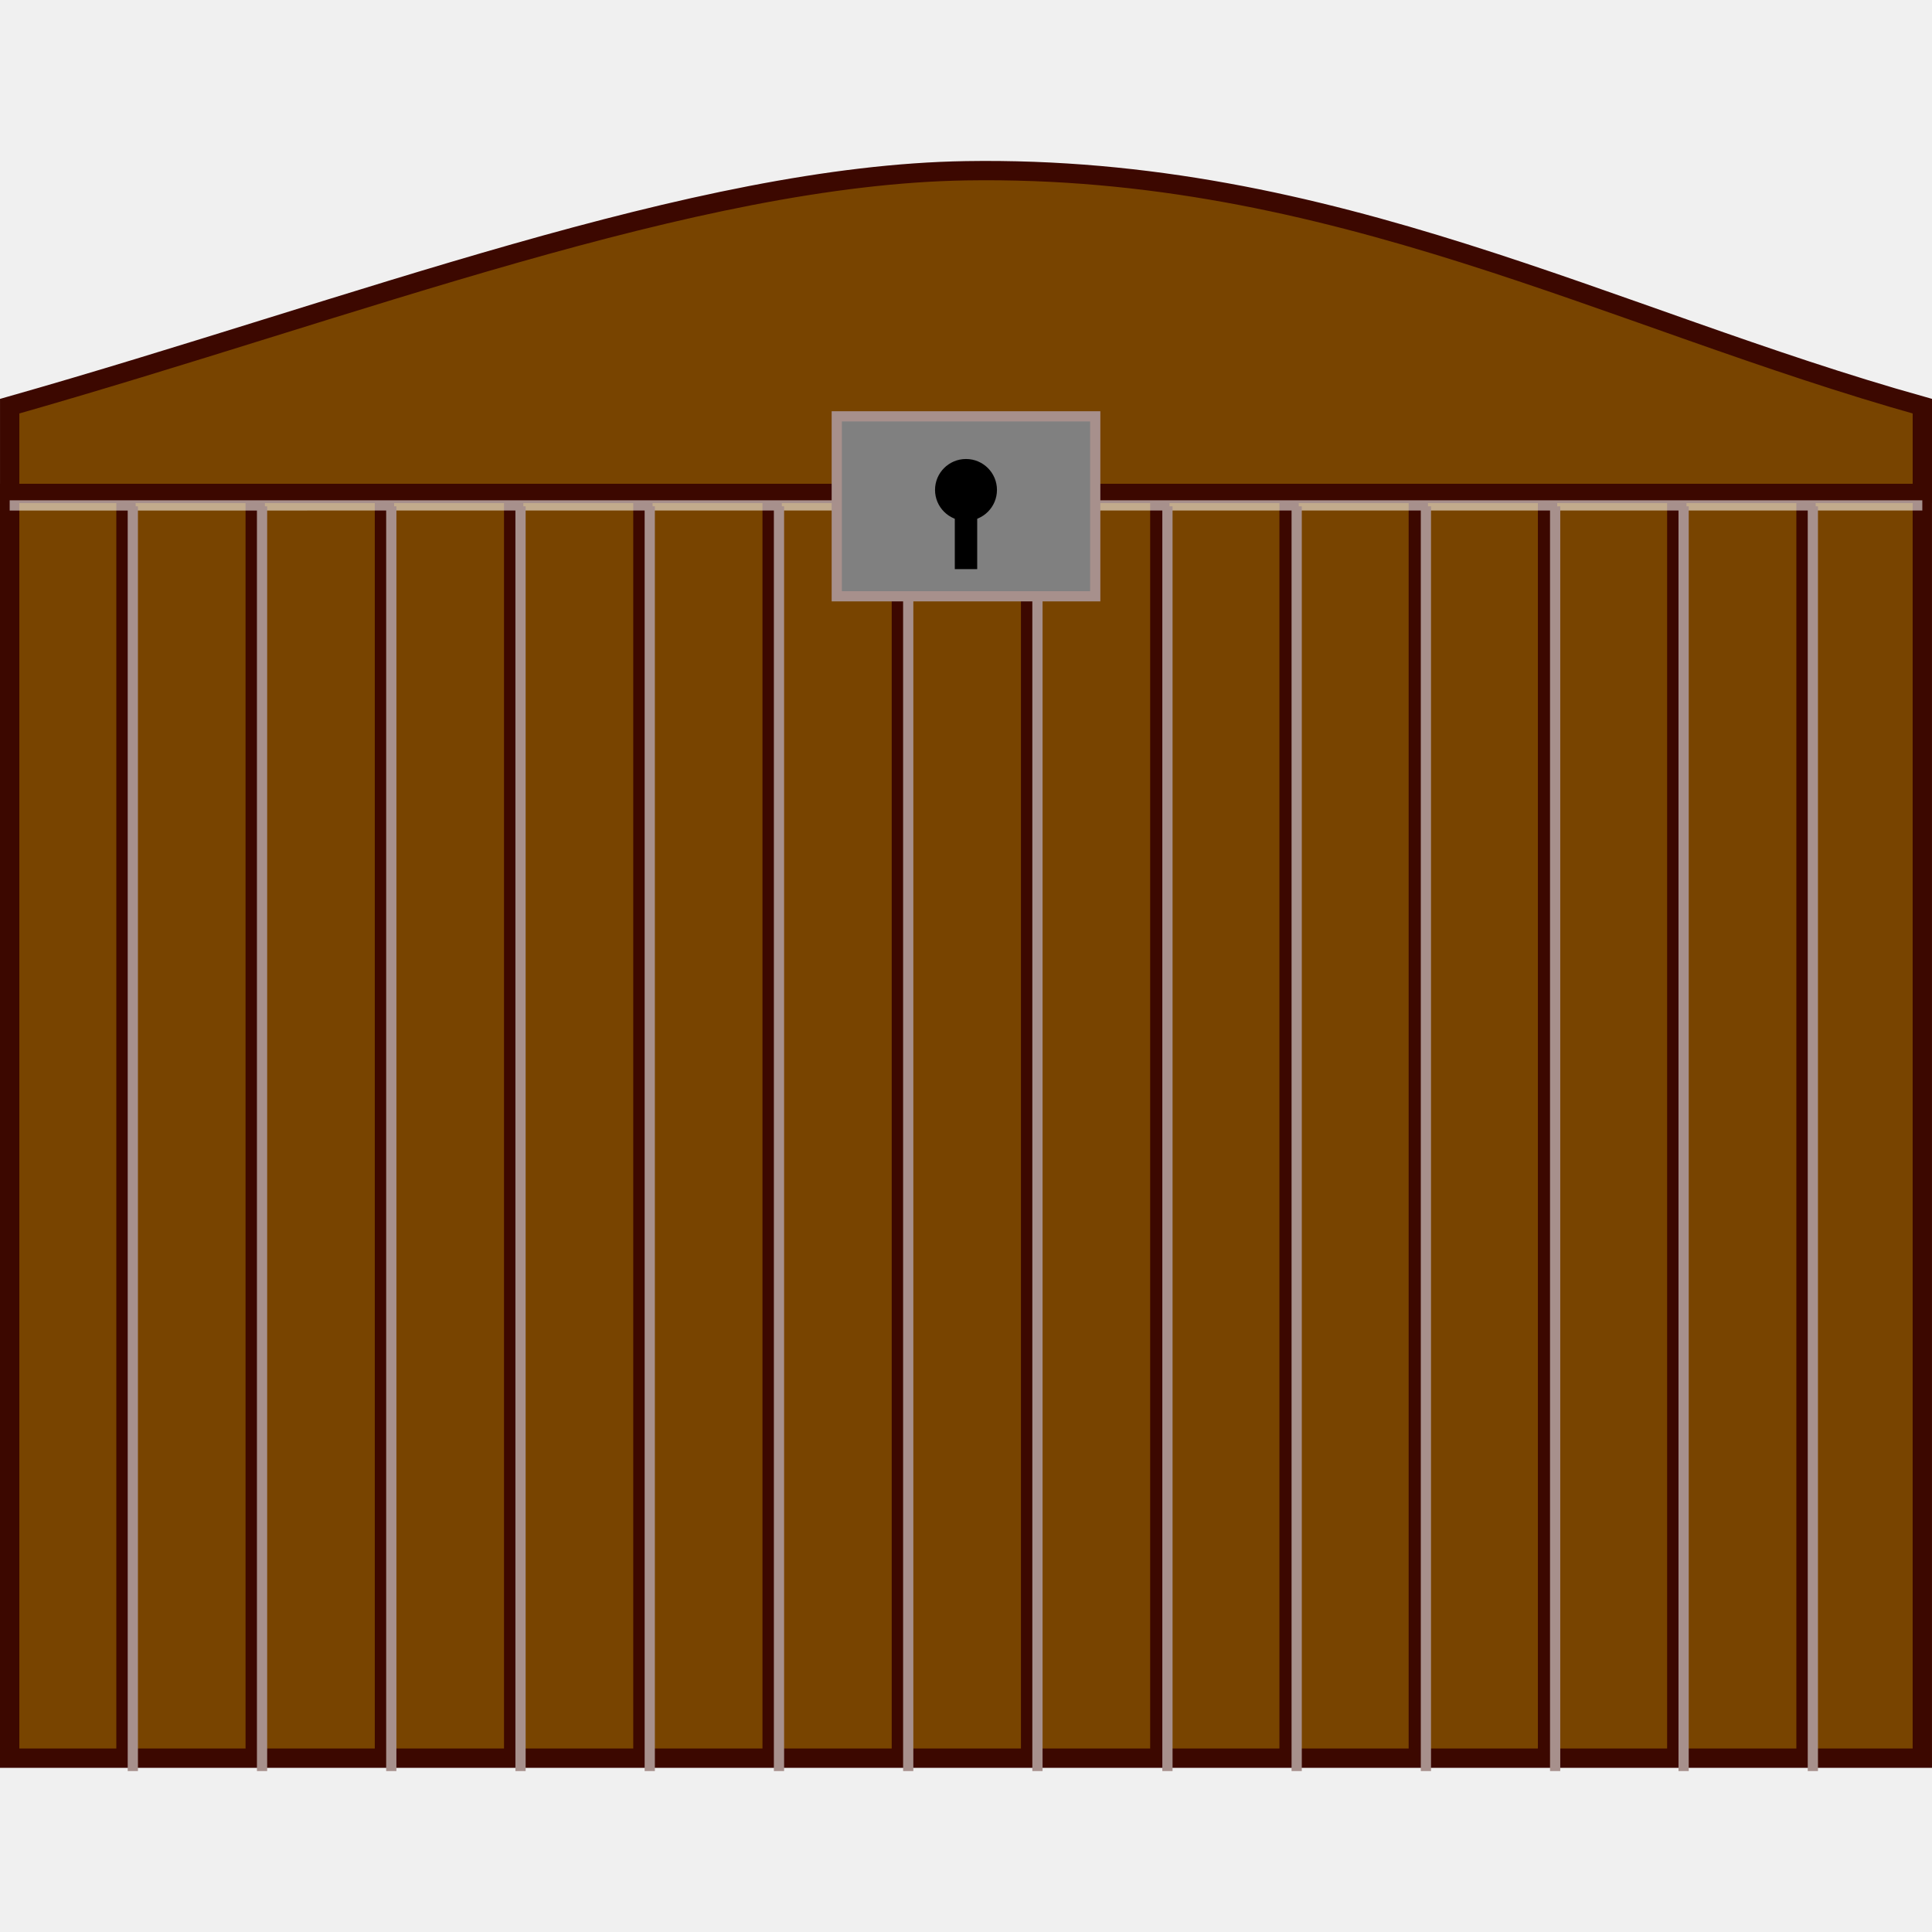
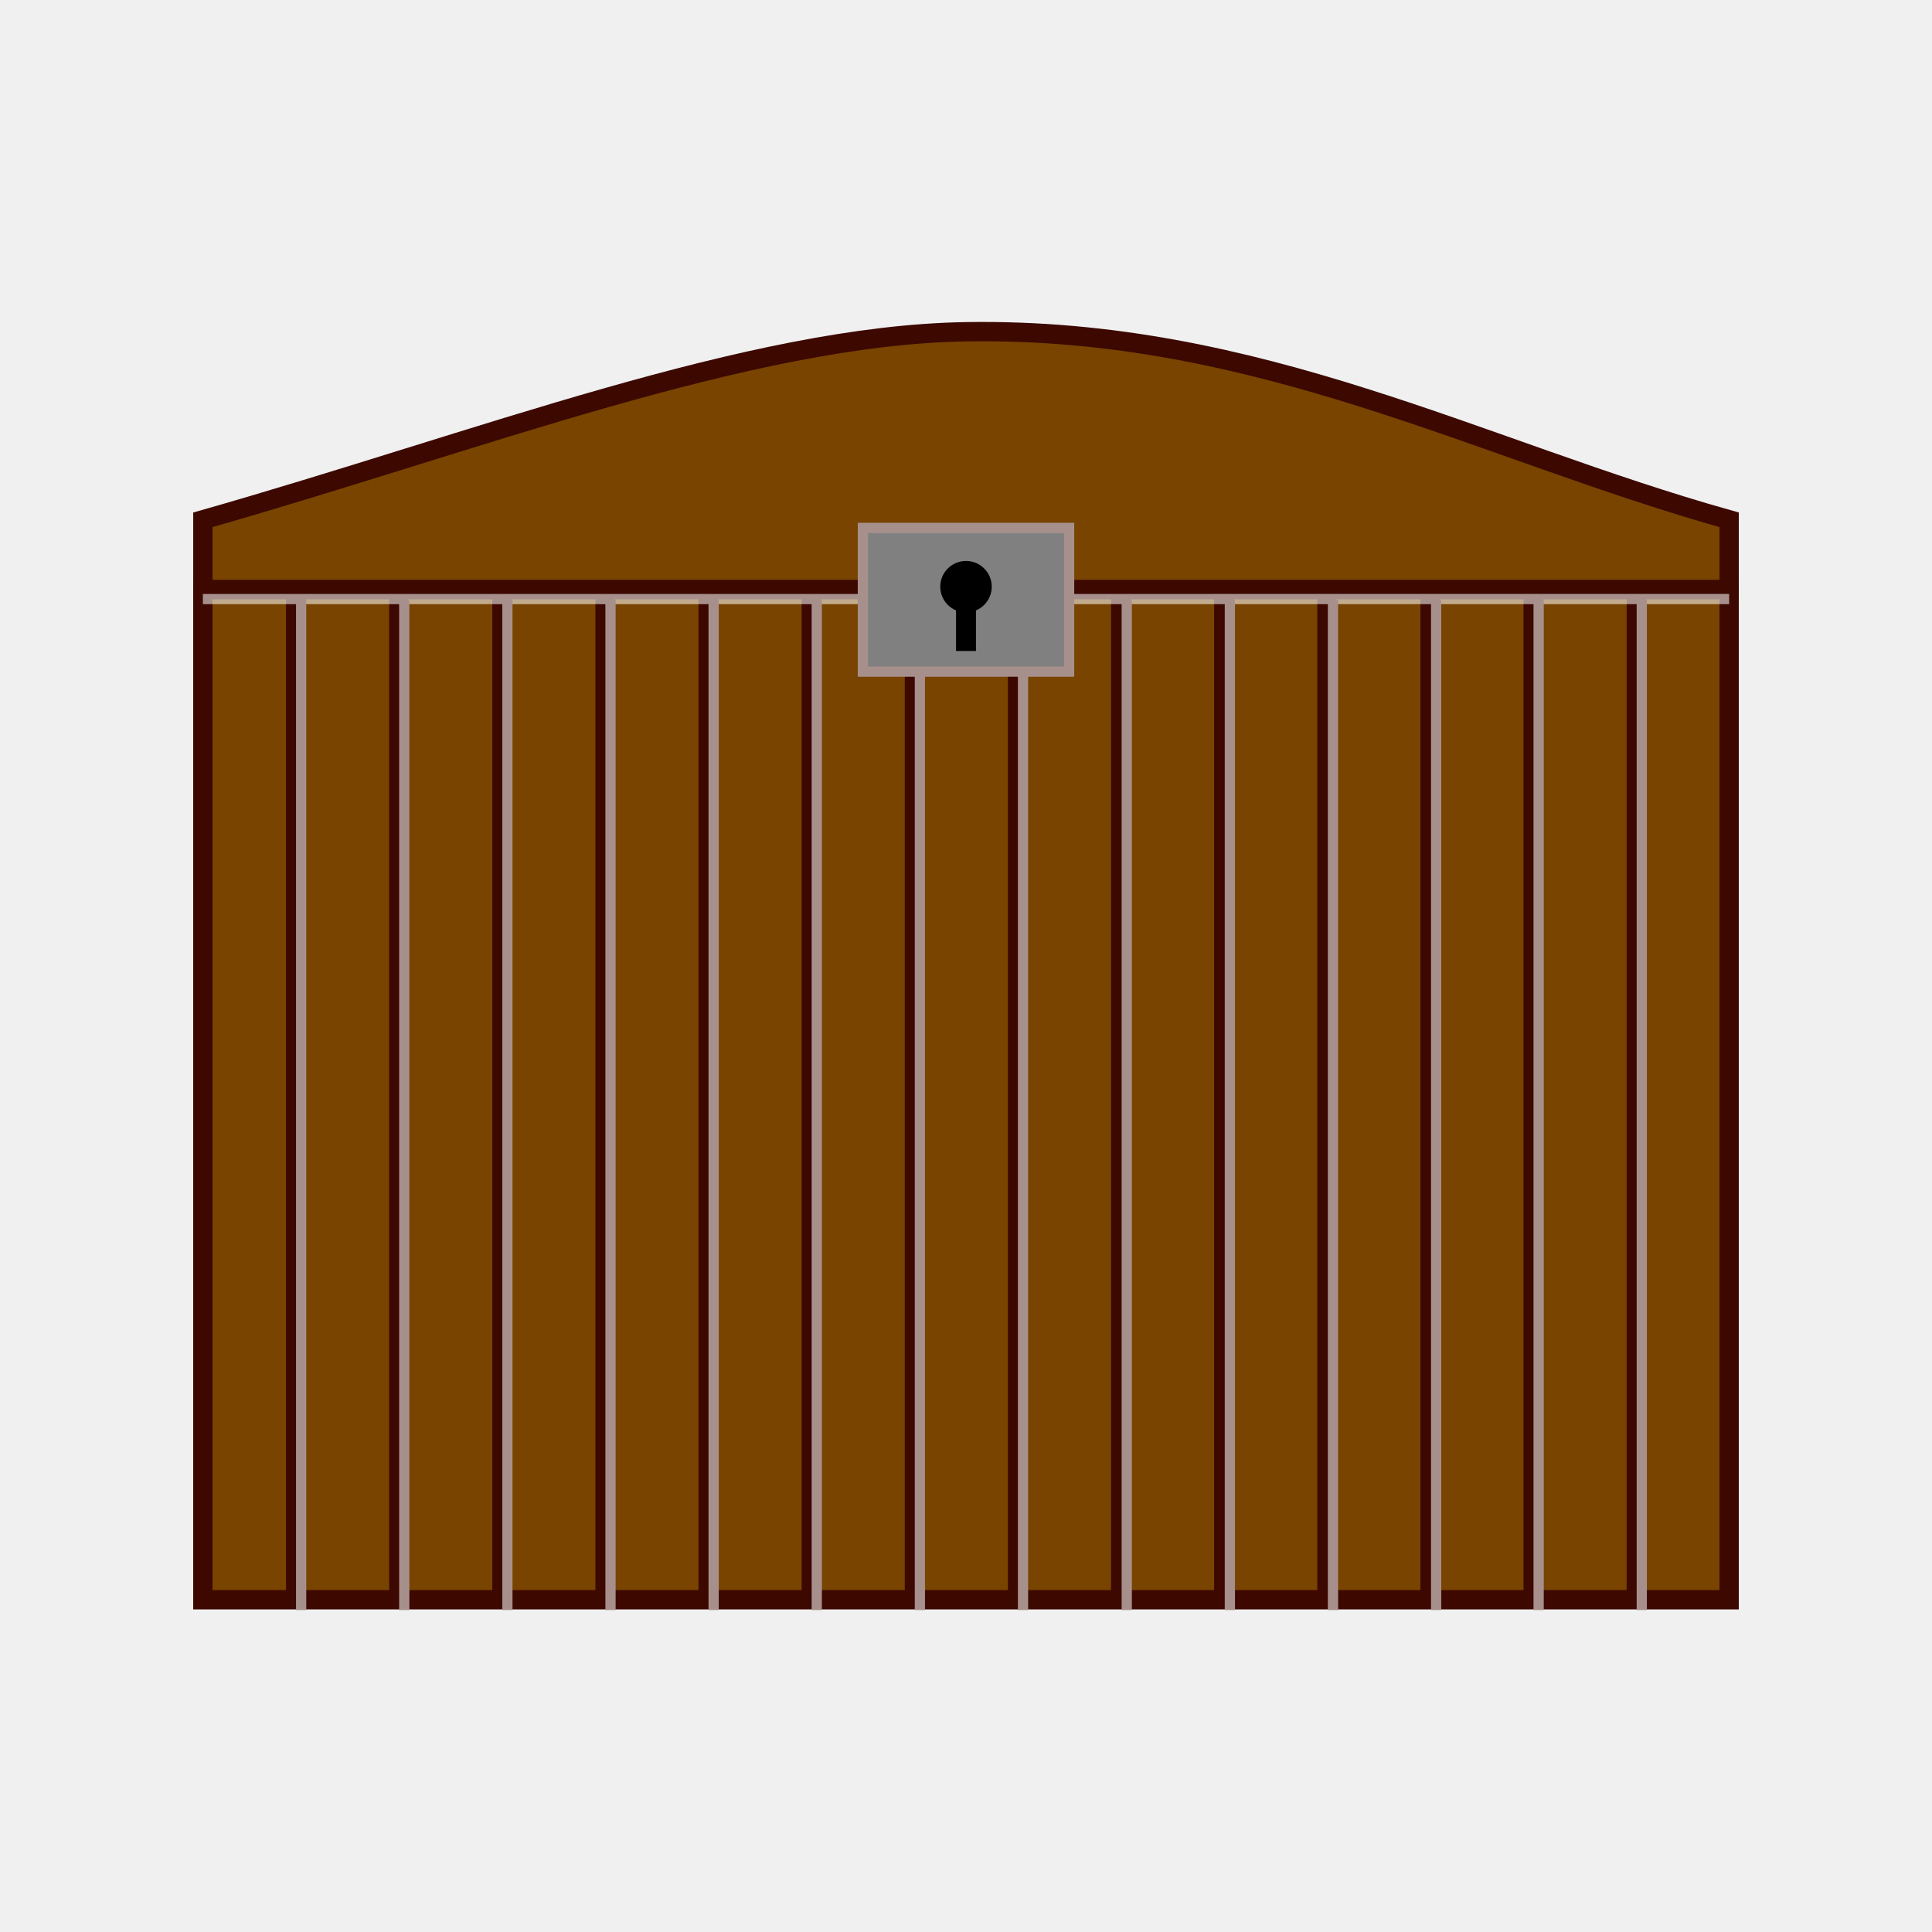
<svg xmlns="http://www.w3.org/2000/svg" version="1.1" width="100mm" height="100mm" viewBox="162 146 377.953 377.953" id="svg31">
  <defs id="defs35" />
-   <g id="g1255" transform="matrix(1.33782,0,0,1.336007,-118.567,-104.0172)" style="stroke-width:0.748">
-     <g id="g1207" style="stroke-width:0.748">
-       <g id="g1037" style="stroke-width:0.748">
-         <g id="g872" transform="translate(-8.849955,77.48031)" style="fill:#784400;fill-opacity:1;stroke:#3c0800;stroke-width:0.748;stroke-opacity:1">
-           <path id="rect865" style="fill:#784400;fill-opacity:1;stroke:#3c0800;stroke-width:2.827;stroke-opacity:1;stop-color:#000000" d="M 219.983,181.905 H 499.668 V 367.102 H 219.983 Z" />
-           <path id="rect867" style="fill:#784400;fill-opacity:1;stroke:#3c0800;stroke-width:2.827;stroke-opacity:1;stop-color:#000000" d="M 219.985,169.135 C 270.501,154.754 320.091,135.301 359.826,134.661 c 53.602,-0.863 94.063,21.636 139.844,34.473 v 12.776 H 219.985 Z" />
+   <g id="g1255" transform="matrix(1.067549,0,0,1.067191,-23.70825,-15.49757)" style="stroke-width:0.937">
+     <g id="g1207" style="stroke-width:0.937">
+       <g id="g1037" style="stroke-width:0.937">
+         <g id="g872" transform="translate(-8.849955,77.48031)" style="fill:#784400;fill-opacity:1;stroke:#3c0800;stroke-width:0.937;stroke-opacity:1">
+           <path id="rect865" style="fill:#784400;fill-opacity:1;stroke:#3c0800;stroke-width:3.541;stroke-opacity:1;stop-color:#000000" d="M 219.983,181.905 H 499.668 V 367.102 H 219.983 Z" />
+           <path id="rect867" style="fill:#784400;fill-opacity:1;stroke:#3c0800;stroke-width:3.541;stroke-opacity:1;stop-color:#000000" d="M 219.985,169.135 C 270.501,154.754 320.091,135.301 359.826,134.661 c 53.602,-0.863 94.063,21.636 139.844,34.473 v 12.776 H 219.985 Z" />
        </g>
-         <g id="g1016" transform="translate(-3.779527)" style="stroke-width:0.748">
-           <path style="fill:none;stroke:#3c0800;stroke-width:2.827;stroke-linecap:butt;stroke-linejoin:miter;stroke-miterlimit:4;stroke-dasharray:none;stroke-opacity:1" d="M 307.512,259.39 V 444.583" id="path874-8" />
-           <path style="fill:none;stroke:#3c0800;stroke-width:2.827;stroke-linecap:butt;stroke-linejoin:miter;stroke-miterlimit:4;stroke-dasharray:none;stroke-opacity:1" d="M 231.921,259.39 V 444.583" id="path874" />
-           <path style="fill:none;stroke:#3c0800;stroke-width:2.827;stroke-linecap:butt;stroke-linejoin:miter;stroke-miterlimit:4;stroke-dasharray:none;stroke-opacity:1" d="M 269.717,259.39 V 444.583" id="path874-0" />
-           <path style="fill:none;stroke:#3c0800;stroke-width:2.827;stroke-linecap:butt;stroke-linejoin:miter;stroke-miterlimit:4;stroke-dasharray:none;stroke-opacity:1" d="M 288.614,259.39 V 444.583" id="path874-3-7" />
-           <path style="fill:none;stroke:#3c0800;stroke-width:2.827;stroke-linecap:butt;stroke-linejoin:miter;stroke-miterlimit:4;stroke-dasharray:none;stroke-opacity:1" d="M 250.819,259.39 V 444.583" id="path874-3" />
-           <path style="fill:none;stroke:#3c0800;stroke-width:2.827;stroke-linecap:butt;stroke-linejoin:miter;stroke-miterlimit:4;stroke-dasharray:none;stroke-opacity:1" d="M 326.409,259.39 V 444.583" id="path874-3-6" />
-           <path style="fill:none;stroke:#3c0800;stroke-width:2.827;stroke-linecap:butt;stroke-linejoin:miter;stroke-miterlimit:4;stroke-dasharray:none;stroke-opacity:1" d="M 345.307,259.39 V 444.583" id="path874-0-8" />
-           <path style="fill:none;stroke:#3c0800;stroke-width:2.827;stroke-linecap:butt;stroke-linejoin:miter;stroke-miterlimit:4;stroke-dasharray:none;stroke-opacity:1" d="M 364.205,259.39 V 444.583" id="path874-3-7-7" />
-           <path style="fill:none;stroke:#3c0800;stroke-width:2.827;stroke-linecap:butt;stroke-linejoin:miter;stroke-miterlimit:4;stroke-dasharray:none;stroke-opacity:1" d="M 383.102,259.39 V 444.583" id="path874-4" />
-           <path style="fill:none;stroke:#3c0800;stroke-width:2.827;stroke-linecap:butt;stroke-linejoin:miter;stroke-miterlimit:4;stroke-dasharray:none;stroke-opacity:1" d="M 402,259.39 V 444.583" id="path874-3-4" />
-           <path style="fill:none;stroke:#3c0800;stroke-width:2.827;stroke-linecap:butt;stroke-linejoin:miter;stroke-miterlimit:4;stroke-dasharray:none;stroke-opacity:1" d="M 420.898,259.39 V 444.583" id="path874-0-4" />
-           <path style="fill:none;stroke:#3c0800;stroke-width:2.827;stroke-linecap:butt;stroke-linejoin:miter;stroke-miterlimit:4;stroke-dasharray:none;stroke-opacity:1" d="M 439.795,259.39 V 444.583" id="path874-3-7-4" />
-           <path style="fill:none;stroke:#3c0800;stroke-width:2.827;stroke-linecap:butt;stroke-linejoin:miter;stroke-miterlimit:4;stroke-dasharray:none;stroke-opacity:1" d="M 477.591,259.39 V 444.583" id="path874-3-7-4-3" />
-           <path style="fill:none;stroke:#3c0800;stroke-width:2.827;stroke-linecap:butt;stroke-linejoin:miter;stroke-miterlimit:4;stroke-dasharray:none;stroke-opacity:1" d="M 458.693,259.39 V 444.583" id="path874-3-7-4-1" />
+         <g id="g1016" transform="translate(-3.779527)" style="stroke-width:0.937">
+           <path style="fill:none;stroke:#3c0800;stroke-width:3.541;stroke-linecap:butt;stroke-linejoin:miter;stroke-miterlimit:4;stroke-dasharray:none;stroke-opacity:1" d="M 307.512,259.39 V 444.583" id="path874-8" />
+           <path style="fill:none;stroke:#3c0800;stroke-width:3.541;stroke-linecap:butt;stroke-linejoin:miter;stroke-miterlimit:4;stroke-dasharray:none;stroke-opacity:1" d="M 231.921,259.39 V 444.583" id="path874" />
+           <path style="fill:none;stroke:#3c0800;stroke-width:3.541;stroke-linecap:butt;stroke-linejoin:miter;stroke-miterlimit:4;stroke-dasharray:none;stroke-opacity:1" d="M 269.717,259.39 V 444.583" id="path874-0" />
+           <path style="fill:none;stroke:#3c0800;stroke-width:3.541;stroke-linecap:butt;stroke-linejoin:miter;stroke-miterlimit:4;stroke-dasharray:none;stroke-opacity:1" d="M 288.614,259.39 V 444.583" id="path874-3-7" />
+           <path style="fill:none;stroke:#3c0800;stroke-width:3.541;stroke-linecap:butt;stroke-linejoin:miter;stroke-miterlimit:4;stroke-dasharray:none;stroke-opacity:1" d="M 250.819,259.39 V 444.583" id="path874-3" />
+           <path style="fill:none;stroke:#3c0800;stroke-width:3.541;stroke-linecap:butt;stroke-linejoin:miter;stroke-miterlimit:4;stroke-dasharray:none;stroke-opacity:1" d="M 326.409,259.39 V 444.583" id="path874-3-6" />
+           <path style="fill:none;stroke:#3c0800;stroke-width:3.541;stroke-linecap:butt;stroke-linejoin:miter;stroke-miterlimit:4;stroke-dasharray:none;stroke-opacity:1" d="M 345.307,259.39 V 444.583" id="path874-0-8" />
+           <path style="fill:none;stroke:#3c0800;stroke-width:3.541;stroke-linecap:butt;stroke-linejoin:miter;stroke-miterlimit:4;stroke-dasharray:none;stroke-opacity:1" d="M 364.205,259.39 V 444.583" id="path874-3-7-7" />
+           <path style="fill:none;stroke:#3c0800;stroke-width:3.541;stroke-linecap:butt;stroke-linejoin:miter;stroke-miterlimit:4;stroke-dasharray:none;stroke-opacity:1" d="M 383.102,259.39 V 444.583" id="path874-4" />
+           <path style="fill:none;stroke:#3c0800;stroke-width:3.541;stroke-linecap:butt;stroke-linejoin:miter;stroke-miterlimit:4;stroke-dasharray:none;stroke-opacity:1" d="M 402,259.39 V 444.583" id="path874-3-4" />
+           <path style="fill:none;stroke:#3c0800;stroke-width:3.541;stroke-linecap:butt;stroke-linejoin:miter;stroke-miterlimit:4;stroke-dasharray:none;stroke-opacity:1" d="M 420.898,259.39 V 444.583" id="path874-0-4" />
+           <path style="fill:none;stroke:#3c0800;stroke-width:3.541;stroke-linecap:butt;stroke-linejoin:miter;stroke-miterlimit:4;stroke-dasharray:none;stroke-opacity:1" d="M 439.795,259.39 V 444.583" id="path874-3-7-4" />
+           <path style="fill:none;stroke:#3c0800;stroke-width:3.541;stroke-linecap:butt;stroke-linejoin:miter;stroke-miterlimit:4;stroke-dasharray:none;stroke-opacity:1" d="M 477.591,259.39 V 444.583" id="path874-3-7-4-3" />
+           <path style="fill:none;stroke:#3c0800;stroke-width:3.541;stroke-linecap:butt;stroke-linejoin:miter;stroke-miterlimit:4;stroke-dasharray:none;stroke-opacity:1" d="M 458.693,259.39 V 444.583" id="path874-3-7-4-1" />
        </g>
-         <path style="opacity:0.548;fill:none;stroke:#ffffff;stroke-width:1.496;stroke-linecap:butt;stroke-linejoin:miter;stroke-miterlimit:4;stroke-dasharray:none;stroke-opacity:1" d="m 211.135,261.147 279.683,-0.005" id="path877" />
+         <path style="opacity:0.548;fill:none;stroke:#ffffff;stroke-width:1.874;stroke-linecap:butt;stroke-linejoin:miter;stroke-miterlimit:4;stroke-dasharray:none;stroke-opacity:1" d="m 211.135,261.147 279.683,-0.005" id="path877" />
      </g>
-       <path style="fill:none;stroke:#a7908c;stroke-width:1.496;stroke-linecap:butt;stroke-linejoin:miter;stroke-miterlimit:4;stroke-dasharray:none;stroke-opacity:1" d="M 229.142,261.276 V 446.469" id="path874-3-7-4-7" />
-       <path style="fill:none;stroke:#a7908c;stroke-width:1.496;stroke-linecap:butt;stroke-linejoin:miter;stroke-miterlimit:4;stroke-dasharray:none;stroke-opacity:1" d="M 248.039,261.276 V 446.469" id="path874-3-7-4-7-2" />
-       <path style="fill:none;stroke:#a7908c;stroke-width:1.496;stroke-linecap:butt;stroke-linejoin:miter;stroke-miterlimit:4;stroke-dasharray:none;stroke-opacity:1" d="M 266.937,261.276 V 446.469" id="path874-3-7-4-7-1" />
-       <path style="fill:none;stroke:#a7908c;stroke-width:1.496;stroke-linecap:butt;stroke-linejoin:miter;stroke-miterlimit:4;stroke-dasharray:none;stroke-opacity:1" d="M 285.835,261.276 V 446.469" id="path874-3-7-4-7-2-6" />
-       <path style="fill:none;stroke:#a7908c;stroke-width:1.496;stroke-linecap:butt;stroke-linejoin:miter;stroke-miterlimit:4;stroke-dasharray:none;stroke-opacity:1" d="M 304.732,261.276 V 446.469" id="path874-3-7-4-7-4" />
-       <path style="fill:none;stroke:#a7908c;stroke-width:1.496;stroke-linecap:butt;stroke-linejoin:miter;stroke-miterlimit:4;stroke-dasharray:none;stroke-opacity:1" d="M 323.63,261.276 V 446.469" id="path874-3-7-4-7-2-8" />
-       <path style="fill:none;stroke:#a7908c;stroke-width:1.496;stroke-linecap:butt;stroke-linejoin:miter;stroke-miterlimit:4;stroke-dasharray:none;stroke-opacity:1" d="M 342.528,261.276 V 446.469" id="path874-3-7-4-7-1-8" />
-       <path style="fill:none;stroke:#a7908c;stroke-width:1.496;stroke-linecap:butt;stroke-linejoin:miter;stroke-miterlimit:4;stroke-dasharray:none;stroke-opacity:1" d="M 361.425,261.276 V 446.469" id="path874-3-7-4-7-2-6-5" />
-       <path style="fill:none;stroke:#a7908c;stroke-width:1.496;stroke-linecap:butt;stroke-linejoin:miter;stroke-miterlimit:4;stroke-dasharray:none;stroke-opacity:1" d="M 380.433,261.276 V 446.469" id="path874-3-7-4-7-7" />
-       <path style="fill:none;stroke:#a7908c;stroke-width:1.496;stroke-linecap:butt;stroke-linejoin:miter;stroke-miterlimit:4;stroke-dasharray:none;stroke-opacity:1" d="M 399.331,261.276 V 446.469" id="path874-3-7-4-7-2-7" />
-       <path style="fill:none;stroke:#a7908c;stroke-width:1.496;stroke-linecap:butt;stroke-linejoin:miter;stroke-miterlimit:4;stroke-dasharray:none;stroke-opacity:1" d="M 418.228,261.276 V 446.469" id="path874-3-7-4-7-1-6" />
-       <path style="fill:none;stroke:#a7908c;stroke-width:1.496;stroke-linecap:butt;stroke-linejoin:miter;stroke-miterlimit:4;stroke-dasharray:none;stroke-opacity:1" d="M 437.126,261.276 V 446.469" id="path874-3-7-4-7-2-6-2" />
-       <path style="fill:none;stroke:#a7908c;stroke-width:1.496;stroke-linecap:butt;stroke-linejoin:miter;stroke-miterlimit:4;stroke-dasharray:none;stroke-opacity:1" d="M 455.913,261.276 V 446.469" id="path874-3-7-4-7-1-3" />
-       <path style="fill:none;stroke:#a7908c;stroke-width:1.496;stroke-linecap:butt;stroke-linejoin:miter;stroke-miterlimit:4;stroke-dasharray:none;stroke-opacity:1" d="M 474.811,261.276 V 446.469" id="path874-3-7-4-7-2-6-4" />
+       <path style="fill:none;stroke:#a7908c;stroke-width:1.874;stroke-linecap:butt;stroke-linejoin:miter;stroke-miterlimit:4;stroke-dasharray:none;stroke-opacity:1" d="M 229.142,261.276 V 446.469" id="path874-3-7-4-7" />
+       <path style="fill:none;stroke:#a7908c;stroke-width:1.874;stroke-linecap:butt;stroke-linejoin:miter;stroke-miterlimit:4;stroke-dasharray:none;stroke-opacity:1" d="M 248.039,261.276 V 446.469" id="path874-3-7-4-7-2" />
+       <path style="fill:none;stroke:#a7908c;stroke-width:1.874;stroke-linecap:butt;stroke-linejoin:miter;stroke-miterlimit:4;stroke-dasharray:none;stroke-opacity:1" d="M 266.937,261.276 V 446.469" id="path874-3-7-4-7-1" />
+       <path style="fill:none;stroke:#a7908c;stroke-width:1.874;stroke-linecap:butt;stroke-linejoin:miter;stroke-miterlimit:4;stroke-dasharray:none;stroke-opacity:1" d="M 285.835,261.276 V 446.469" id="path874-3-7-4-7-2-6" />
+       <path style="fill:none;stroke:#a7908c;stroke-width:1.874;stroke-linecap:butt;stroke-linejoin:miter;stroke-miterlimit:4;stroke-dasharray:none;stroke-opacity:1" d="M 304.732,261.276 V 446.469" id="path874-3-7-4-7-4" />
+       <path style="fill:none;stroke:#a7908c;stroke-width:1.874;stroke-linecap:butt;stroke-linejoin:miter;stroke-miterlimit:4;stroke-dasharray:none;stroke-opacity:1" d="M 323.63,261.276 V 446.469" id="path874-3-7-4-7-2-8" />
+       <path style="fill:none;stroke:#a7908c;stroke-width:1.874;stroke-linecap:butt;stroke-linejoin:miter;stroke-miterlimit:4;stroke-dasharray:none;stroke-opacity:1" d="M 342.528,261.276 V 446.469" id="path874-3-7-4-7-1-8" />
+       <path style="fill:none;stroke:#a7908c;stroke-width:1.874;stroke-linecap:butt;stroke-linejoin:miter;stroke-miterlimit:4;stroke-dasharray:none;stroke-opacity:1" d="M 361.425,261.276 V 446.469" id="path874-3-7-4-7-2-6-5" />
+       <path style="fill:none;stroke:#a7908c;stroke-width:1.874;stroke-linecap:butt;stroke-linejoin:miter;stroke-miterlimit:4;stroke-dasharray:none;stroke-opacity:1" d="M 380.433,261.276 V 446.469" id="path874-3-7-4-7-7" />
+       <path style="fill:none;stroke:#a7908c;stroke-width:1.874;stroke-linecap:butt;stroke-linejoin:miter;stroke-miterlimit:4;stroke-dasharray:none;stroke-opacity:1" d="M 399.331,261.276 V 446.469" id="path874-3-7-4-7-2-7" />
+       <path style="fill:none;stroke:#a7908c;stroke-width:1.874;stroke-linecap:butt;stroke-linejoin:miter;stroke-miterlimit:4;stroke-dasharray:none;stroke-opacity:1" d="M 418.228,261.276 V 446.469" id="path874-3-7-4-7-1-6" />
+       <path style="fill:none;stroke:#a7908c;stroke-width:1.874;stroke-linecap:butt;stroke-linejoin:miter;stroke-miterlimit:4;stroke-dasharray:none;stroke-opacity:1" d="M 437.126,261.276 V 446.469" id="path874-3-7-4-7-2-6-2" />
+       <path style="fill:none;stroke:#a7908c;stroke-width:1.874;stroke-linecap:butt;stroke-linejoin:miter;stroke-miterlimit:4;stroke-dasharray:none;stroke-opacity:1" d="M 455.913,261.276 V 446.469" id="path874-3-7-4-7-1-3" />
+       <path style="fill:none;stroke:#a7908c;stroke-width:1.874;stroke-linecap:butt;stroke-linejoin:miter;stroke-miterlimit:4;stroke-dasharray:none;stroke-opacity:1" d="M 474.811,261.276 V 446.469" id="path874-3-7-4-7-2-6-4" />
    </g>
-     <rect style="font-variation-settings:normal;opacity:1;vector-effect:none;fill:#808080;fill-opacity:1;stroke:#a7908c;stroke-width:1.496;stroke-linecap:butt;stroke-linejoin:miter;stroke-miterlimit:4;stroke-dasharray:none;stroke-dashoffset:0;stroke-opacity:1;stop-color:#000000;stop-opacity:1" id="rect1209" width="37.795" height="26.346" x="332.079" y="248.102" />
-     <circle style="font-variation-settings:normal;opacity:1;vector-effect:none;fill:#000000;fill-opacity:1;stroke:#000000;stroke-width:1.496;stroke-linecap:butt;stroke-linejoin:miter;stroke-miterlimit:4;stroke-dasharray:none;stroke-dashoffset:0;stroke-opacity:1;stop-color:#000000;stop-opacity:1" id="path1213" cx="350.976" cy="258.875" r="3.78" />
-     <rect style="font-variation-settings:normal;opacity:1;vector-effect:none;fill:#000000;fill-opacity:1;stroke:#000000;stroke-width:1.496;stroke-linecap:butt;stroke-linejoin:miter;stroke-miterlimit:4;stroke-dasharray:none;stroke-dashoffset:0;stroke-opacity:1;stop-color:#000000;stop-opacity:1" id="rect1215" width="1.78" height="7.449" x="350.087" y="262.276" />
+     <rect style="font-variation-settings:normal;opacity:1;vector-effect:none;fill:#808080;fill-opacity:1;stroke:#a7908c;stroke-width:1.874;stroke-linecap:butt;stroke-linejoin:miter;stroke-miterlimit:4;stroke-dasharray:none;stroke-dashoffset:0;stroke-opacity:1;stop-color:#000000;stop-opacity:1" id="rect1209" width="37.795" height="26.346" x="332.079" y="248.102" />
+     <circle style="font-variation-settings:normal;opacity:1;vector-effect:none;fill:#000000;fill-opacity:1;stroke:#000000;stroke-width:1.874;stroke-linecap:butt;stroke-linejoin:miter;stroke-miterlimit:4;stroke-dasharray:none;stroke-dashoffset:0;stroke-opacity:1;stop-color:#000000;stop-opacity:1" id="path1213" cx="350.976" cy="258.875" r="3.78" />
+     <rect style="font-variation-settings:normal;opacity:1;vector-effect:none;fill:#000000;fill-opacity:1;stroke:#000000;stroke-width:1.874;stroke-linecap:butt;stroke-linejoin:miter;stroke-miterlimit:4;stroke-dasharray:none;stroke-dashoffset:0;stroke-opacity:1;stop-color:#000000;stop-opacity:1" id="rect1215" width="1.78" height="7.449" x="350.087" y="262.276" />
  </g>
</svg>
